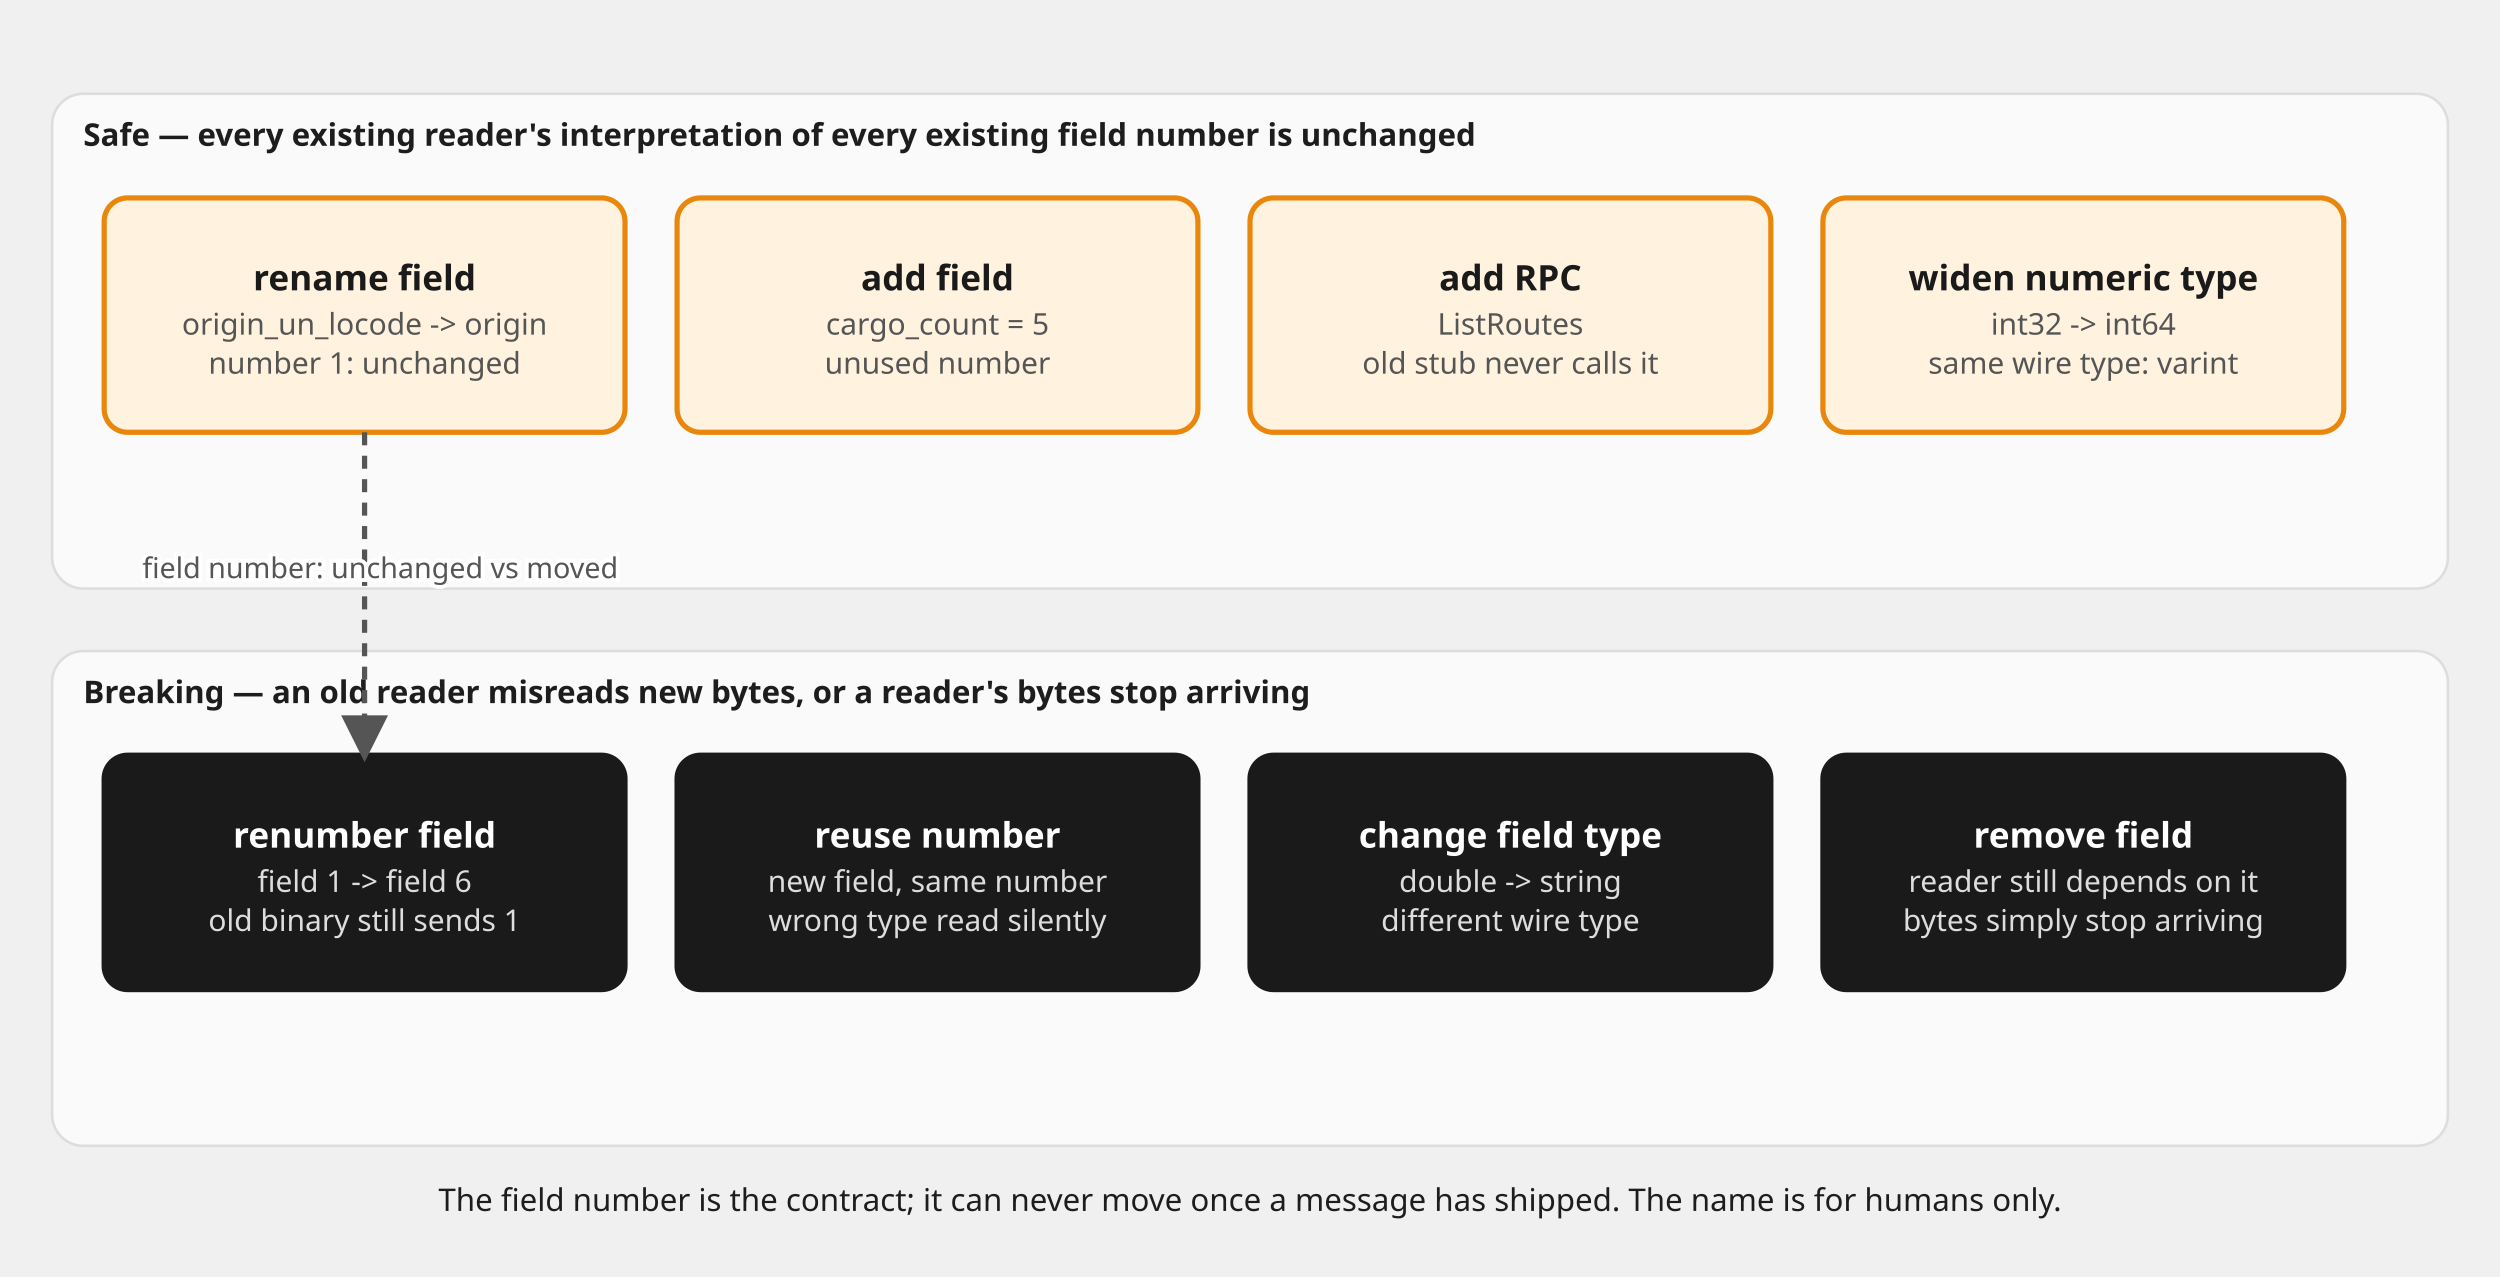
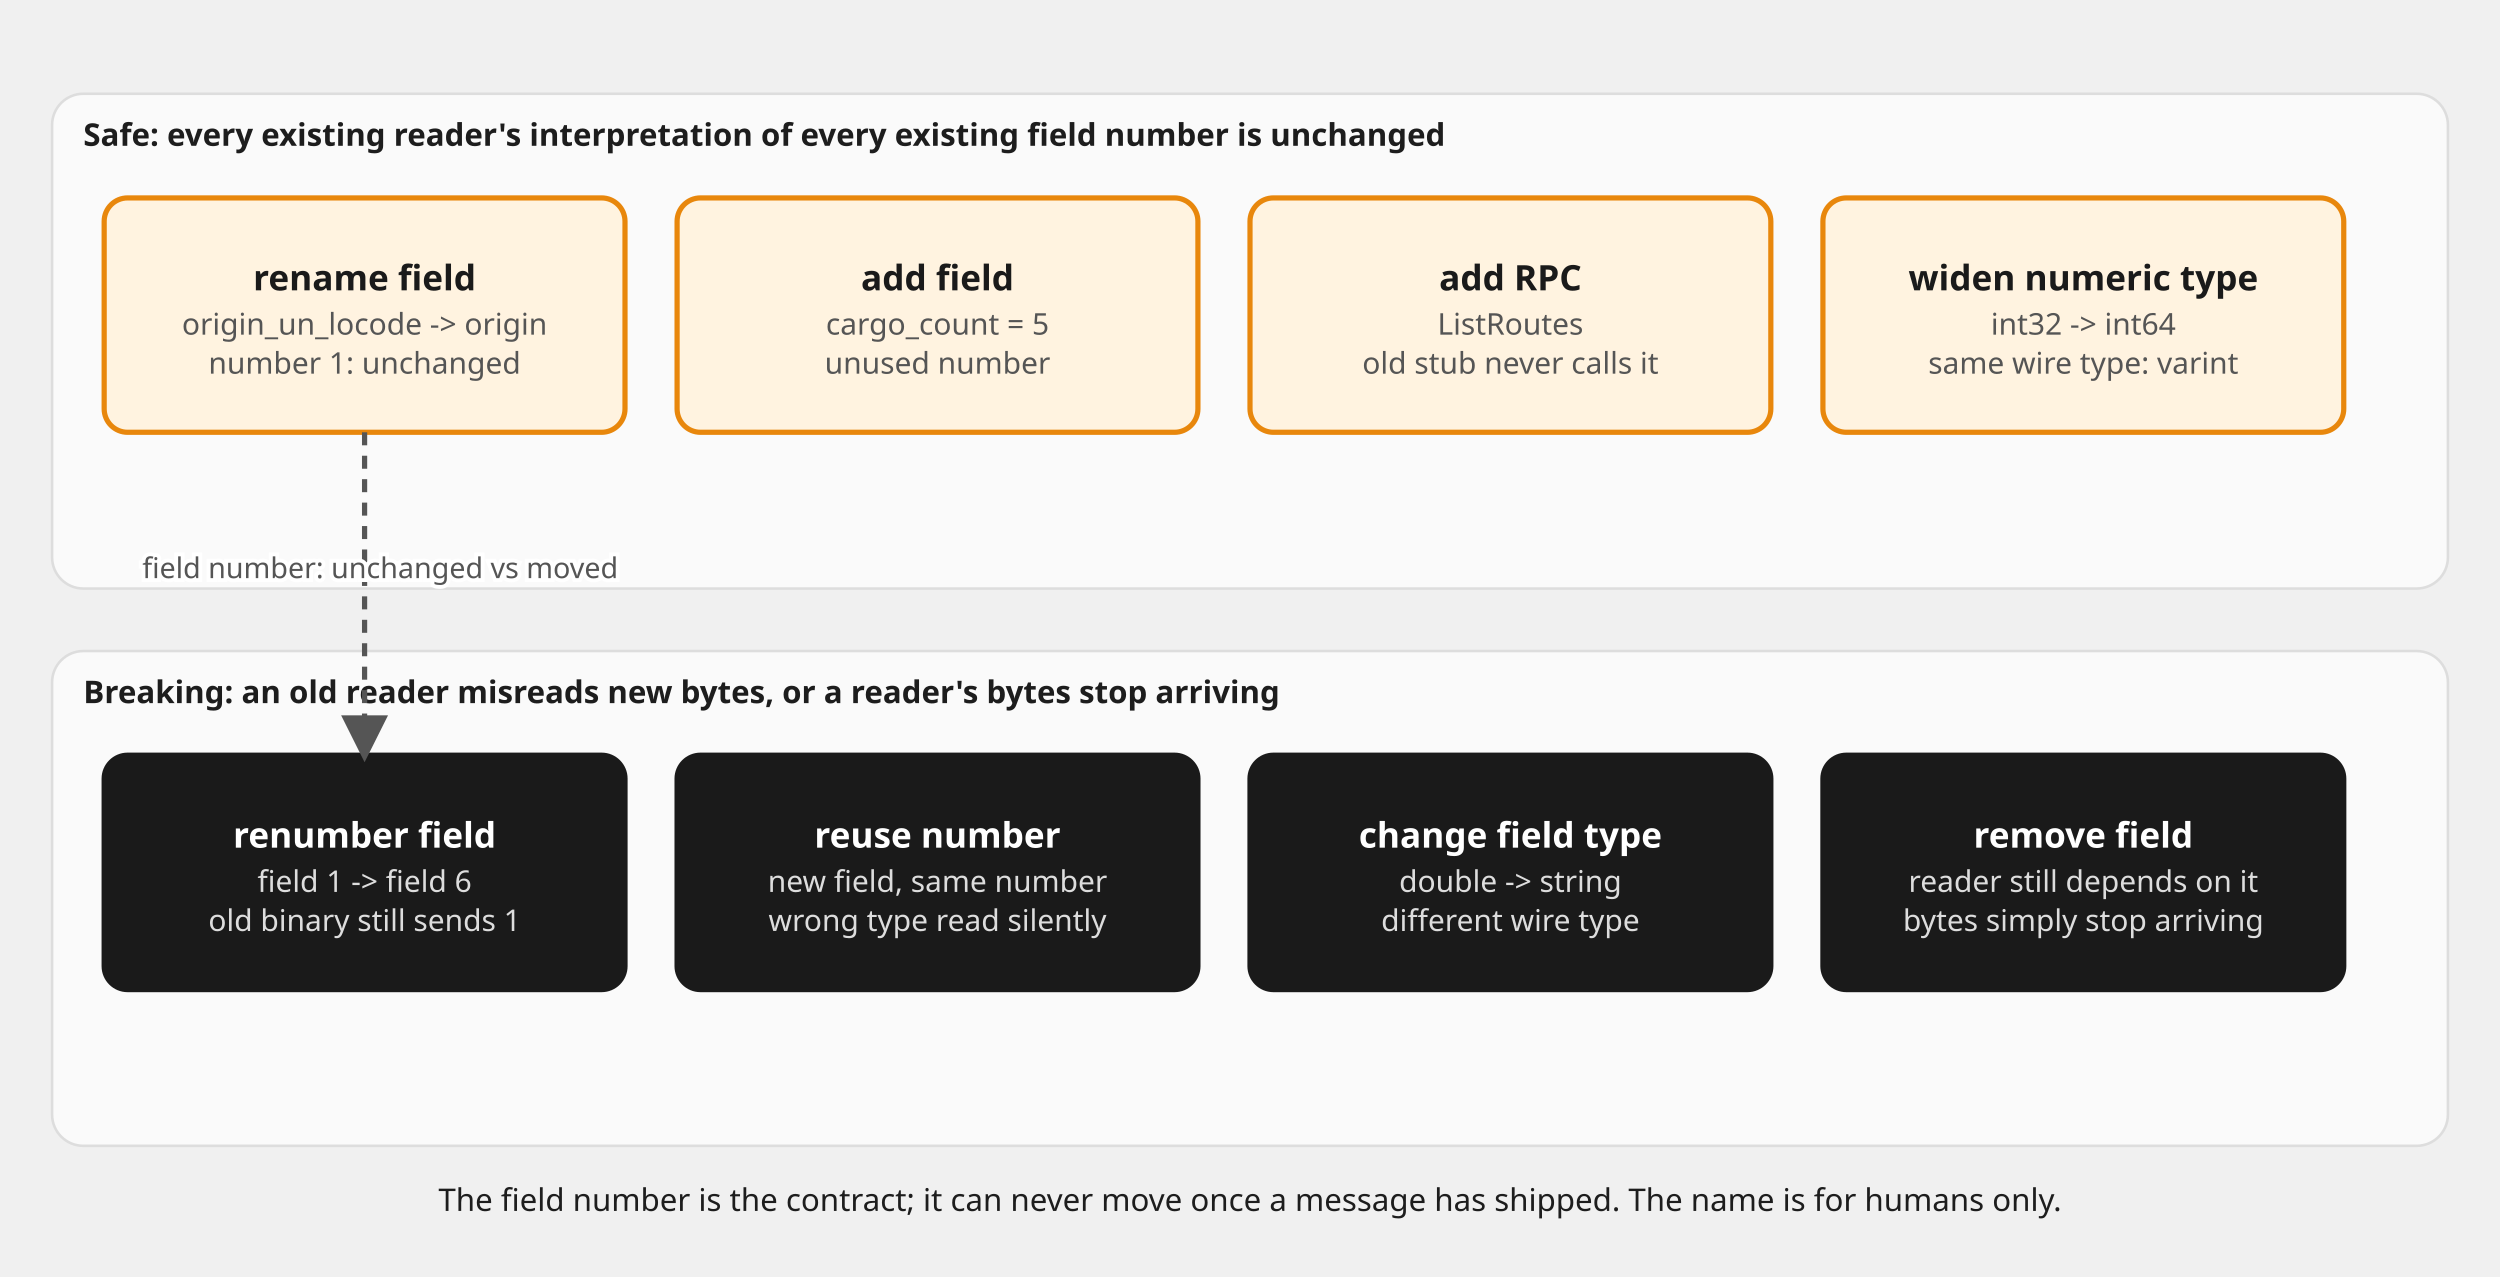
<svg xmlns="http://www.w3.org/2000/svg" viewBox="0 0 960 490" font-family="'Red Hat Text', system-ui, sans-serif" role="img">
  <defs>
    <marker id="a" viewBox="0 0 10 10" refX="8.5" refY="5" markerWidth="9" markerHeight="9" orient="auto-start-reverse">
      <path d="M0,0 L10,5 L0,10 z" fill="#555" />
    </marker>
    <marker id="am" viewBox="0 0 10 10" refX="8.5" refY="5" markerWidth="9" markerHeight="9" orient="auto-start-reverse">
      <path d="M0,0 L10,5 L0,10 z" fill="#e8870c" />
    </marker>
  </defs>
  <rect x="20" y="36" width="920" height="190" rx="12" fill="#fafafa" stroke="#ddd" />
-   <text x="32" y="56" font-size="12" font-weight="700" fill="#1d1d1d">Safe — every existing reader's interpretation of every existing field number is unchanged</text>
+   <text x="32" y="56" font-size="12" font-weight="700" fill="#1d1d1d">Safe: every existing reader's interpretation of every existing field number is unchanged</text>
  <rect x="20" y="250" width="920" height="190" rx="12" fill="#fafafa" stroke="#ddd" />
-   <text x="32" y="270" font-size="12" font-weight="700" fill="#1d1d1d">Breaking — an old reader misreads new bytes, or a reader's bytes stop arriving</text>
+   <text x="32" y="270" font-size="12" font-weight="700" fill="#1d1d1d">Breaking: an old reader misreads new bytes, or a reader's bytes stop arriving</text>
  <rect x="40" y="76" width="200" height="90" rx="9" fill="#fff3e0" stroke="#e8870c" stroke-width="2" />
  <text x="140.0" y="111.5" font-size="13.5" font-weight="700" fill="#1a1a1a" text-anchor="middle">rename field</text>
  <text x="140.0" y="128.5" font-size="11.5" fill="#555555" text-anchor="middle">origin_un_locode -&gt; origin</text>
  <text x="140.0" y="143.5" font-size="11.5" fill="#555555" text-anchor="middle">number 1: unchanged</text>
  <rect x="260" y="76" width="200" height="90" rx="9" fill="#fff3e0" stroke="#e8870c" stroke-width="2" />
  <text x="360.0" y="111.5" font-size="13.5" font-weight="700" fill="#1a1a1a" text-anchor="middle">add field</text>
  <text x="360.0" y="128.5" font-size="11.5" fill="#555555" text-anchor="middle">cargo_count = 5</text>
  <text x="360.0" y="143.5" font-size="11.5" fill="#555555" text-anchor="middle">unused number</text>
  <rect x="480" y="76" width="200" height="90" rx="9" fill="#fff3e0" stroke="#e8870c" stroke-width="2" />
  <text x="580.0" y="111.5" font-size="13.5" font-weight="700" fill="#1a1a1a" text-anchor="middle">add RPC</text>
  <text x="580.0" y="128.5" font-size="11.5" fill="#555555" text-anchor="middle">ListRoutes</text>
  <text x="580.0" y="143.5" font-size="11.5" fill="#555555" text-anchor="middle">old stub never calls it</text>
  <rect x="700" y="76" width="200" height="90" rx="9" fill="#fff3e0" stroke="#e8870c" stroke-width="2" />
  <text x="800.0" y="111.5" font-size="13.5" font-weight="700" fill="#1a1a1a" text-anchor="middle">widen numeric type</text>
  <text x="800.0" y="128.5" font-size="11.5" fill="#555555" text-anchor="middle">int32 -&gt; int64</text>
  <text x="800.0" y="143.5" font-size="11.5" fill="#555555" text-anchor="middle">same wire type: varint</text>
  <rect x="40" y="290" width="200" height="90" rx="9" fill="#1a1a1a" stroke="#1a1a1a" stroke-width="2" />
  <text x="140.0" y="325.5" font-size="13.5" font-weight="700" fill="#ffffff" text-anchor="middle">renumber field</text>
  <text x="140.0" y="342.5" font-size="11.5" fill="#dddddd" text-anchor="middle">field 1 -&gt; field 6</text>
  <text x="140.0" y="357.5" font-size="11.5" fill="#dddddd" text-anchor="middle">old binary still sends 1</text>
  <rect x="260" y="290" width="200" height="90" rx="9" fill="#1a1a1a" stroke="#1a1a1a" stroke-width="2" />
  <text x="360.0" y="325.5" font-size="13.5" font-weight="700" fill="#ffffff" text-anchor="middle">reuse number</text>
  <text x="360.0" y="342.5" font-size="11.5" fill="#dddddd" text-anchor="middle">new field, same number</text>
  <text x="360.0" y="357.5" font-size="11.5" fill="#dddddd" text-anchor="middle">wrong type read silently</text>
  <rect x="480" y="290" width="200" height="90" rx="9" fill="#1a1a1a" stroke="#1a1a1a" stroke-width="2" />
  <text x="580.0" y="325.5" font-size="13.5" font-weight="700" fill="#ffffff" text-anchor="middle">change field type</text>
  <text x="580.0" y="342.5" font-size="11.5" fill="#dddddd" text-anchor="middle">double -&gt; string</text>
  <text x="580.0" y="357.5" font-size="11.5" fill="#dddddd" text-anchor="middle">different wire type</text>
  <rect x="700" y="290" width="200" height="90" rx="9" fill="#1a1a1a" stroke="#1a1a1a" stroke-width="2" />
  <text x="800.0" y="325.5" font-size="13.5" font-weight="700" fill="#ffffff" text-anchor="middle">remove field</text>
  <text x="800.0" y="342.5" font-size="11.5" fill="#dddddd" text-anchor="middle">reader still depends on it</text>
  <text x="800.0" y="357.5" font-size="11.5" fill="#dddddd" text-anchor="middle">bytes simply stop arriving</text>
  <path d="M140,166 L140,290" fill="none" stroke="#555" stroke-width="2" stroke-dasharray="5 4" marker-end="url(#a)" />
  <text x="146.0" y="222.0" font-size="11" fill="#ffffff" stroke="#ffffff" stroke-width="3" paint-order="stroke" text-anchor="middle">field number: unchanged vs moved</text>
  <text x="146.0" y="222.0" font-size="11" fill="#555" text-anchor="middle">field number: unchanged vs moved</text>
  <text x="480" y="465" font-size="12" fill="#1d1d1d" text-anchor="middle">The field number is the contract; it can never move once a message has shipped. The name is for humans only.</text>
</svg>
